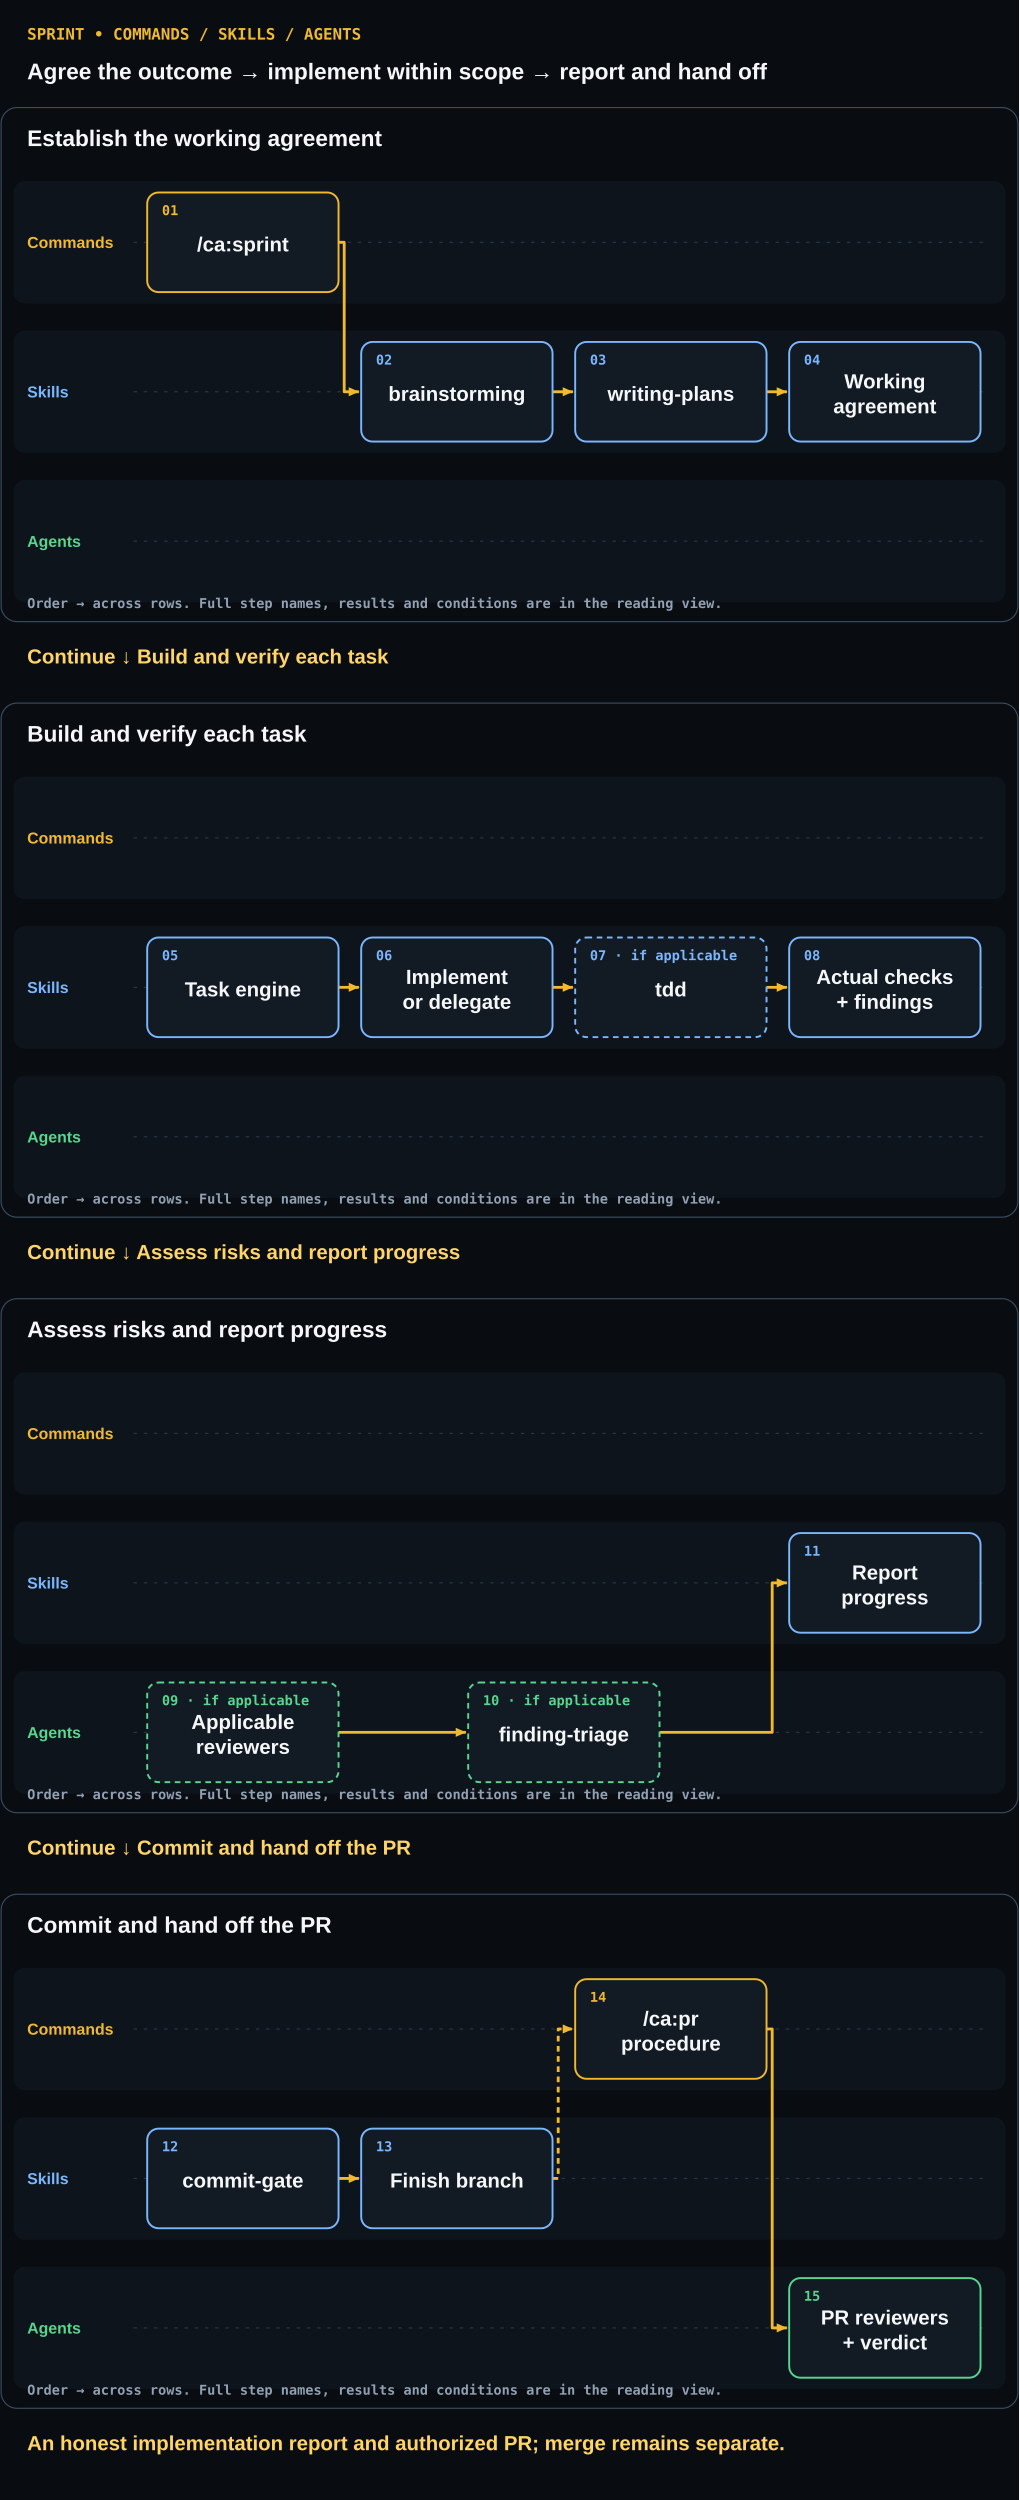
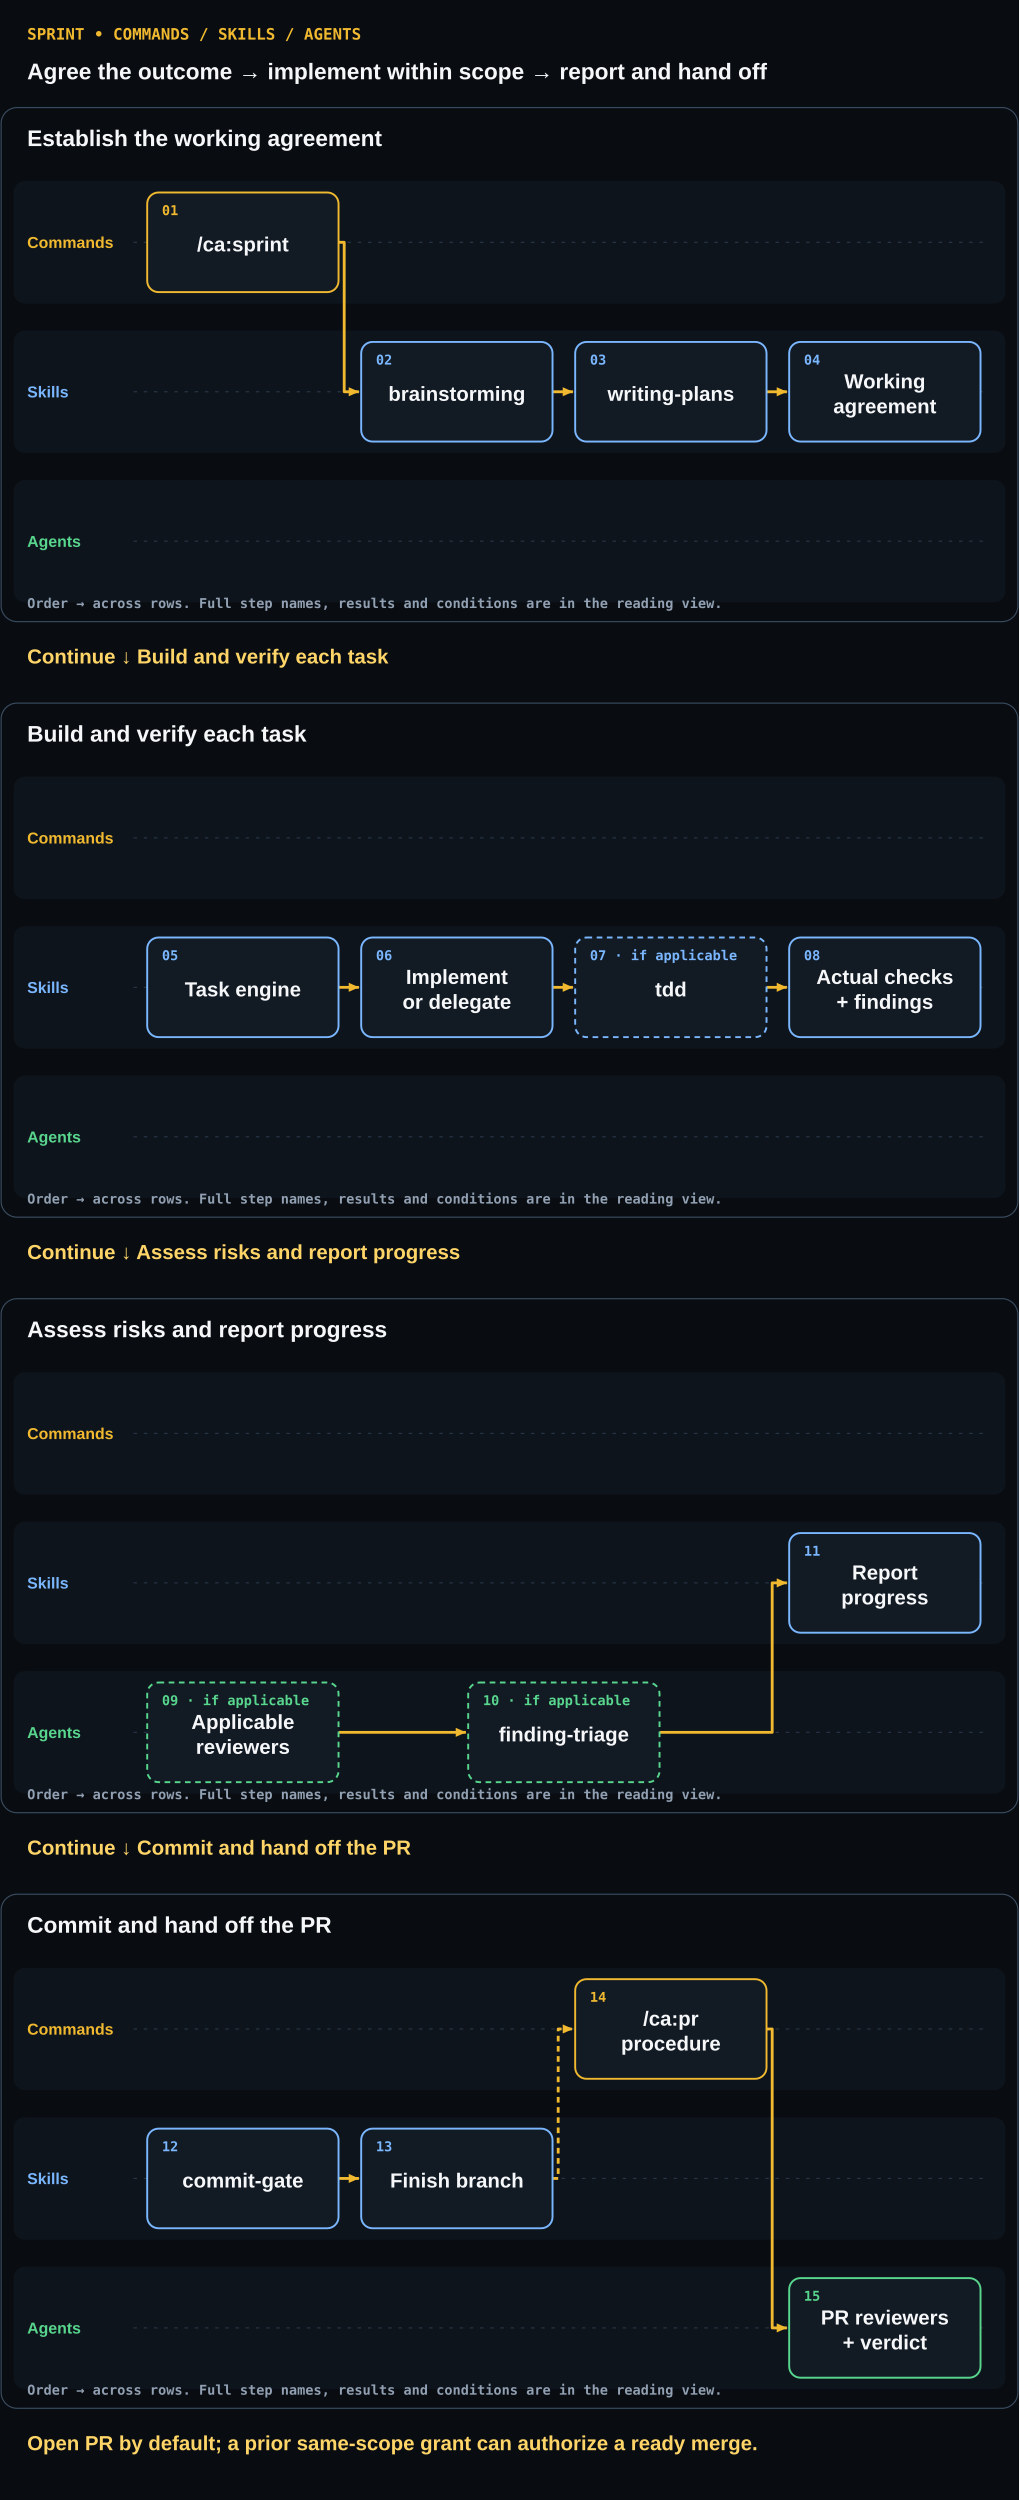
<svg xmlns="http://www.w3.org/2000/svg" viewBox="0 0 900 2208" role="img" data-diagram-system="ca-v2" data-execution-map="sprint">
  <rect width="900" height="2208" fill="#090d12" />
  <text x="24" y="35" font-family="JetBrains Mono Variable, Consolas, Cascadia Mono, monospace" font-size="14" font-weight="600" fill="#f0b92f" text-anchor="start" data-max-width="852">SPRINT • COMMANDS / SKILLS / AGENTS</text>
  <text x="24" y="70" font-family="Manrope Variable, Segoe UI, Arial, sans-serif" font-size="20" font-weight="650" fill="#f6f7f9" text-anchor="start" data-max-width="852">Agree the outcome → implement within scope → report and hand off</text>
  <svg x="0" y="94" width="900" height="456" viewBox="0 0 900 456" role="img" data-diagram-system="ca-v2" data-execution-chapter="review-pair">
    <defs>
      <marker id="asset-sprint-review-pair-arrow" markerUnits="userSpaceOnUse" viewBox="0 0 9 8" markerWidth="9" markerHeight="8" refX="9" refY="4" orient="auto">
        <path d="M0 0L9 4L0 8Z" fill="#f0b92f" />
      </marker>
    </defs>
    <rect x="1" y="1" width="898" height="454" rx="14" fill="#090d12" stroke="#3a4c60" />
    <text x="24" y="35" font-family="Manrope Variable, Segoe UI, Arial, sans-serif" font-size="20" font-weight="650" fill="#f6f7f9" text-anchor="start" data-max-width="760">Establish the working agreement</text>
    <rect x="12" y="66" width="876" height="108" rx="10" fill="#0e141c" />
    <path d="M118 120H874" fill="none" stroke="#273647" stroke-dasharray="3 6" />
    <text x="24" y="125" font-family="Manrope Variable, Segoe UI, Arial, sans-serif" font-size="14" font-weight="650" fill="#f0b92f" text-anchor="start" data-max-width="91">Commands</text>
    <rect x="12" y="198" width="876" height="108" rx="10" fill="#0e141c" />
    <path d="M118 252H874" fill="none" stroke="#273647" stroke-dasharray="3 6" />
    <text x="24" y="257" font-family="Manrope Variable, Segoe UI, Arial, sans-serif" font-size="14" font-weight="650" fill="#7ab7ff" text-anchor="start" data-max-width="91">Skills</text>
    <rect x="12" y="330" width="876" height="108" rx="10" fill="#0e141c" />
    <path d="M118 384H874" fill="none" stroke="#273647" stroke-dasharray="3 6" />
    <text x="24" y="389" font-family="Manrope Variable, Segoe UI, Arial, sans-serif" font-size="14" font-weight="650" fill="#58d68d" text-anchor="start" data-max-width="91">Agents</text>
    <path data-map-edge="sprint-entry:sprint-spec" data-relation="sequence" d="M299 120H304V252H317" fill="none" stroke="#f0b92f" stroke-width="2.5" stroke-linejoin="round" marker-end="url(#asset-sprint-review-pair-arrow)" />
    <path data-map-edge="sprint-spec:sprint-plan" data-relation="sequence" d="M488 252H493V252H506" fill="none" stroke="#f0b92f" stroke-width="2.5" stroke-linejoin="round" marker-end="url(#asset-sprint-review-pair-arrow)" />
    <path data-map-edge="sprint-plan:sprint-approve" data-relation="return" d="M677 252H682V252H695" fill="none" stroke="#f0b92f" stroke-width="2.5" stroke-linejoin="round" marker-end="url(#asset-sprint-review-pair-arrow)" />
    <g data-map-node="sprint-entry" data-role="command">
      <rect x="130" y="76" width="169" height="88" rx="10" fill="#121a24" stroke="#f0b92f" stroke-width="1.7" />
      <text x="143" y="96" font-family="JetBrains Mono Variable, Consolas, Cascadia Mono, monospace" font-size="12" font-weight="600" fill="#f0b92f" text-anchor="start" data-max-width="147" data-label-kind="annotation">01</text>
      <text x="214.5" y="128" font-family="Manrope Variable, Segoe UI, Arial, sans-serif" font-size="18" font-weight="650" fill="#f6f7f9" text-anchor="middle" data-max-width="153">/ca:sprint</text>
    </g>
    <g data-map-node="sprint-spec" data-role="skill">
      <rect x="319" y="208" width="169" height="88" rx="10" fill="#121a24" stroke="#7ab7ff" stroke-width="1.7" />
      <text x="332" y="228" font-family="JetBrains Mono Variable, Consolas, Cascadia Mono, monospace" font-size="12" font-weight="600" fill="#7ab7ff" text-anchor="start" data-max-width="147" data-label-kind="annotation">02</text>
      <text x="403.5" y="260" font-family="Manrope Variable, Segoe UI, Arial, sans-serif" font-size="18" font-weight="650" fill="#f6f7f9" text-anchor="middle" data-max-width="153">brainstorming</text>
    </g>
    <g data-map-node="sprint-plan" data-role="skill">
      <rect x="508" y="208" width="169" height="88" rx="10" fill="#121a24" stroke="#7ab7ff" stroke-width="1.7" />
      <text x="521" y="228" font-family="JetBrains Mono Variable, Consolas, Cascadia Mono, monospace" font-size="12" font-weight="600" fill="#7ab7ff" text-anchor="start" data-max-width="147" data-label-kind="annotation">03</text>
      <text x="592.5" y="260" font-family="Manrope Variable, Segoe UI, Arial, sans-serif" font-size="18" font-weight="650" fill="#f6f7f9" text-anchor="middle" data-max-width="153">writing-plans</text>
    </g>
    <g data-map-node="sprint-approve" data-role="skill">
      <rect x="697" y="208" width="169" height="88" rx="10" fill="#121a24" stroke="#7ab7ff" stroke-width="1.7" />
      <text x="710" y="228" font-family="JetBrains Mono Variable, Consolas, Cascadia Mono, monospace" font-size="12" font-weight="600" fill="#7ab7ff" text-anchor="start" data-max-width="147" data-label-kind="annotation">04</text>
      <text x="781.5" y="249" font-family="Manrope Variable, Segoe UI, Arial, sans-serif" font-size="18" font-weight="650" fill="#f6f7f9" text-anchor="middle" data-max-width="153">Working</text>
      <text x="781.5" y="271" font-family="Manrope Variable, Segoe UI, Arial, sans-serif" font-size="18" font-weight="650" fill="#f6f7f9" text-anchor="middle" data-max-width="153">agreement</text>
    </g>
    <text x="24" y="443" font-family="JetBrains Mono Variable, Consolas, Cascadia Mono, monospace" font-size="12" font-weight="600" fill="#91a0b2" text-anchor="start" data-max-width="852" data-label-kind="annotation">Order → across rows. Full step names, results and conditions are in the reading view.</text>
  </svg>
  <text x="24" y="586" font-family="Manrope Variable, Segoe UI, Arial, sans-serif" font-size="18" font-weight="650" fill="#ffd568" text-anchor="start" data-max-width="852">Continue ↓ Build and verify each task</text>
  <svg x="0" y="620" width="900" height="456" viewBox="0 0 900 456" role="img" data-diagram-system="ca-v2" data-execution-chapter="execute-tasks">
    <defs>
      <marker id="asset-sprint-execute-tasks-arrow" markerUnits="userSpaceOnUse" viewBox="0 0 9 8" markerWidth="9" markerHeight="8" refX="9" refY="4" orient="auto">
        <path d="M0 0L9 4L0 8Z" fill="#f0b92f" />
      </marker>
    </defs>
    <rect x="1" y="1" width="898" height="454" rx="14" fill="#090d12" stroke="#3a4c60" />
    <text x="24" y="35" font-family="Manrope Variable, Segoe UI, Arial, sans-serif" font-size="20" font-weight="650" fill="#f6f7f9" text-anchor="start" data-max-width="760">Build and verify each task</text>
    <rect x="12" y="66" width="876" height="108" rx="10" fill="#0e141c" />
    <path d="M118 120H874" fill="none" stroke="#273647" stroke-dasharray="3 6" />
    <text x="24" y="125" font-family="Manrope Variable, Segoe UI, Arial, sans-serif" font-size="14" font-weight="650" fill="#f0b92f" text-anchor="start" data-max-width="91">Commands</text>
    <rect x="12" y="198" width="876" height="108" rx="10" fill="#0e141c" />
    <path d="M118 252H874" fill="none" stroke="#273647" stroke-dasharray="3 6" />
    <text x="24" y="257" font-family="Manrope Variable, Segoe UI, Arial, sans-serif" font-size="14" font-weight="650" fill="#7ab7ff" text-anchor="start" data-max-width="91">Skills</text>
    <rect x="12" y="330" width="876" height="108" rx="10" fill="#0e141c" />
    <path d="M118 384H874" fill="none" stroke="#273647" stroke-dasharray="3 6" />
    <text x="24" y="389" font-family="Manrope Variable, Segoe UI, Arial, sans-serif" font-size="14" font-weight="650" fill="#58d68d" text-anchor="start" data-max-width="91">Agents</text>
    <path data-map-edge="sprint-engine:sprint-author" data-relation="sequence" d="M299 252H304V252H317" fill="none" stroke="#f0b92f" stroke-width="2.5" stroke-linejoin="round" marker-end="url(#asset-sprint-execute-tasks-arrow)" />
    <path data-map-edge="sprint-author:sprint-tdd" data-relation="sequence" d="M488 252H493V252H506" fill="none" stroke="#f0b92f" stroke-width="2.5" stroke-linejoin="round" marker-end="url(#asset-sprint-execute-tasks-arrow)" />
    <path data-map-edge="sprint-tdd:sprint-proof" data-relation="return" d="M677 252H682V252H695" fill="none" stroke="#f0b92f" stroke-width="2.5" stroke-linejoin="round" marker-end="url(#asset-sprint-execute-tasks-arrow)" />
    <g data-map-node="sprint-engine" data-role="skill">
      <rect x="130" y="208" width="169" height="88" rx="10" fill="#121a24" stroke="#7ab7ff" stroke-width="1.7" />
      <text x="143" y="228" font-family="JetBrains Mono Variable, Consolas, Cascadia Mono, monospace" font-size="12" font-weight="600" fill="#7ab7ff" text-anchor="start" data-max-width="147" data-label-kind="annotation">05</text>
      <text x="214.5" y="260" font-family="Manrope Variable, Segoe UI, Arial, sans-serif" font-size="18" font-weight="650" fill="#f6f7f9" text-anchor="middle" data-max-width="153">Task engine</text>
    </g>
    <g data-map-node="sprint-author" data-role="skill">
      <rect x="319" y="208" width="169" height="88" rx="10" fill="#121a24" stroke="#7ab7ff" stroke-width="1.7" />
      <text x="332" y="228" font-family="JetBrains Mono Variable, Consolas, Cascadia Mono, monospace" font-size="12" font-weight="600" fill="#7ab7ff" text-anchor="start" data-max-width="147" data-label-kind="annotation">06</text>
      <text x="403.5" y="249" font-family="Manrope Variable, Segoe UI, Arial, sans-serif" font-size="18" font-weight="650" fill="#f6f7f9" text-anchor="middle" data-max-width="153">Implement</text>
      <text x="403.5" y="271" font-family="Manrope Variable, Segoe UI, Arial, sans-serif" font-size="18" font-weight="650" fill="#f6f7f9" text-anchor="middle" data-max-width="153">or delegate</text>
    </g>
    <g data-map-node="sprint-tdd" data-role="skill">
      <rect x="508" y="208" width="169" height="88" rx="10" fill="#121a24" stroke="#7ab7ff" stroke-width="1.7" stroke-dasharray="5 4" />
      <text x="521" y="228" font-family="JetBrains Mono Variable, Consolas, Cascadia Mono, monospace" font-size="12" font-weight="600" fill="#7ab7ff" text-anchor="start" data-max-width="147" data-label-kind="annotation">07 · if applicable</text>
      <text x="592.5" y="260" font-family="Manrope Variable, Segoe UI, Arial, sans-serif" font-size="18" font-weight="650" fill="#f6f7f9" text-anchor="middle" data-max-width="153">tdd</text>
    </g>
    <g data-map-node="sprint-proof" data-role="skill">
      <rect x="697" y="208" width="169" height="88" rx="10" fill="#121a24" stroke="#7ab7ff" stroke-width="1.7" />
      <text x="710" y="228" font-family="JetBrains Mono Variable, Consolas, Cascadia Mono, monospace" font-size="12" font-weight="600" fill="#7ab7ff" text-anchor="start" data-max-width="147" data-label-kind="annotation">08</text>
      <text x="781.5" y="249" font-family="Manrope Variable, Segoe UI, Arial, sans-serif" font-size="18" font-weight="650" fill="#f6f7f9" text-anchor="middle" data-max-width="153">Actual checks</text>
      <text x="781.5" y="271" font-family="Manrope Variable, Segoe UI, Arial, sans-serif" font-size="18" font-weight="650" fill="#f6f7f9" text-anchor="middle" data-max-width="153">+ findings</text>
    </g>
    <text x="24" y="443" font-family="JetBrains Mono Variable, Consolas, Cascadia Mono, monospace" font-size="12" font-weight="600" fill="#91a0b2" text-anchor="start" data-max-width="852" data-label-kind="annotation">Order → across rows. Full step names, results and conditions are in the reading view.</text>
  </svg>
  <text x="24" y="1112" font-family="Manrope Variable, Segoe UI, Arial, sans-serif" font-size="18" font-weight="650" fill="#ffd568" text-anchor="start" data-max-width="852">Continue ↓ Assess risks and report progress</text>
  <svg x="0" y="1146" width="900" height="456" viewBox="0 0 900 456" role="img" data-diagram-system="ca-v2" data-execution-chapter="accept-scope">
    <defs>
      <marker id="asset-sprint-accept-scope-arrow" markerUnits="userSpaceOnUse" viewBox="0 0 9 8" markerWidth="9" markerHeight="8" refX="9" refY="4" orient="auto">
        <path d="M0 0L9 4L0 8Z" fill="#f0b92f" />
      </marker>
    </defs>
    <rect x="1" y="1" width="898" height="454" rx="14" fill="#090d12" stroke="#3a4c60" />
    <text x="24" y="35" font-family="Manrope Variable, Segoe UI, Arial, sans-serif" font-size="20" font-weight="650" fill="#f6f7f9" text-anchor="start" data-max-width="760">Assess risks and report progress</text>
    <rect x="12" y="66" width="876" height="108" rx="10" fill="#0e141c" />
    <path d="M118 120H874" fill="none" stroke="#273647" stroke-dasharray="3 6" />
    <text x="24" y="125" font-family="Manrope Variable, Segoe UI, Arial, sans-serif" font-size="14" font-weight="650" fill="#f0b92f" text-anchor="start" data-max-width="91">Commands</text>
    <rect x="12" y="198" width="876" height="108" rx="10" fill="#0e141c" />
    <path d="M118 252H874" fill="none" stroke="#273647" stroke-dasharray="3 6" />
    <text x="24" y="257" font-family="Manrope Variable, Segoe UI, Arial, sans-serif" font-size="14" font-weight="650" fill="#7ab7ff" text-anchor="start" data-max-width="91">Skills</text>
    <rect x="12" y="330" width="876" height="108" rx="10" fill="#0e141c" />
    <path d="M118 384H874" fill="none" stroke="#273647" stroke-dasharray="3 6" />
    <text x="24" y="389" font-family="Manrope Variable, Segoe UI, Arial, sans-serif" font-size="14" font-weight="650" fill="#58d68d" text-anchor="start" data-max-width="91">Agents</text>
    <path data-map-edge="sprint-quality:sprint-triage" data-relation="sequence" d="M299 384H398.5V384H411.5" fill="none" stroke="#f0b92f" stroke-width="2.5" stroke-linejoin="round" marker-end="url(#asset-sprint-accept-scope-arrow)" />
    <path data-map-edge="sprint-triage:sprint-accepted" data-relation="return" d="M582.5 384H682V252H695" fill="none" stroke="#f0b92f" stroke-width="2.5" stroke-linejoin="round" marker-end="url(#asset-sprint-accept-scope-arrow)" />
    <g data-map-node="sprint-quality" data-role="agent">
      <rect x="130" y="340" width="169" height="88" rx="10" fill="#121a24" stroke="#58d68d" stroke-width="1.7" stroke-dasharray="5 4" />
      <text x="143" y="360" font-family="JetBrains Mono Variable, Consolas, Cascadia Mono, monospace" font-size="12" font-weight="600" fill="#58d68d" text-anchor="start" data-max-width="147" data-label-kind="annotation">09 · if applicable</text>
      <text x="214.5" y="381" font-family="Manrope Variable, Segoe UI, Arial, sans-serif" font-size="18" font-weight="650" fill="#f6f7f9" text-anchor="middle" data-max-width="153">Applicable</text>
      <text x="214.5" y="403" font-family="Manrope Variable, Segoe UI, Arial, sans-serif" font-size="18" font-weight="650" fill="#f6f7f9" text-anchor="middle" data-max-width="153">reviewers</text>
    </g>
    <g data-map-node="sprint-triage" data-role="agent">
      <rect x="413.5" y="340" width="169" height="88" rx="10" fill="#121a24" stroke="#58d68d" stroke-width="1.7" stroke-dasharray="5 4" />
      <text x="426.5" y="360" font-family="JetBrains Mono Variable, Consolas, Cascadia Mono, monospace" font-size="12" font-weight="600" fill="#58d68d" text-anchor="start" data-max-width="147" data-label-kind="annotation">10 · if applicable</text>
      <text x="498" y="392" font-family="Manrope Variable, Segoe UI, Arial, sans-serif" font-size="18" font-weight="650" fill="#f6f7f9" text-anchor="middle" data-max-width="153">finding-triage</text>
    </g>
    <g data-map-node="sprint-accepted" data-role="skill">
      <rect x="697" y="208" width="169" height="88" rx="10" fill="#121a24" stroke="#7ab7ff" stroke-width="1.7" />
      <text x="710" y="228" font-family="JetBrains Mono Variable, Consolas, Cascadia Mono, monospace" font-size="12" font-weight="600" fill="#7ab7ff" text-anchor="start" data-max-width="147" data-label-kind="annotation">11</text>
      <text x="781.5" y="249" font-family="Manrope Variable, Segoe UI, Arial, sans-serif" font-size="18" font-weight="650" fill="#f6f7f9" text-anchor="middle" data-max-width="153">Report</text>
      <text x="781.5" y="271" font-family="Manrope Variable, Segoe UI, Arial, sans-serif" font-size="18" font-weight="650" fill="#f6f7f9" text-anchor="middle" data-max-width="153">progress</text>
    </g>
    <text x="24" y="443" font-family="JetBrains Mono Variable, Consolas, Cascadia Mono, monospace" font-size="12" font-weight="600" fill="#91a0b2" text-anchor="start" data-max-width="852" data-label-kind="annotation">Order → across rows. Full step names, results and conditions are in the reading view.</text>
  </svg>
  <text x="24" y="1638" font-family="Manrope Variable, Segoe UI, Arial, sans-serif" font-size="18" font-weight="650" fill="#ffd568" text-anchor="start" data-max-width="852">Continue ↓ Commit and hand off the PR</text>
  <svg x="0" y="1672" width="900" height="456" viewBox="0 0 900 456" role="img" data-diagram-system="ca-v2" data-execution-chapter="handoff">
    <defs>
      <marker id="asset-sprint-handoff-arrow" markerUnits="userSpaceOnUse" viewBox="0 0 9 8" markerWidth="9" markerHeight="8" refX="9" refY="4" orient="auto">
        <path d="M0 0L9 4L0 8Z" fill="#f0b92f" />
      </marker>
    </defs>
    <rect x="1" y="1" width="898" height="454" rx="14" fill="#090d12" stroke="#3a4c60" />
    <text x="24" y="35" font-family="Manrope Variable, Segoe UI, Arial, sans-serif" font-size="20" font-weight="650" fill="#f6f7f9" text-anchor="start" data-max-width="760">Commit and hand off the PR</text>
    <rect x="12" y="66" width="876" height="108" rx="10" fill="#0e141c" />
    <path d="M118 120H874" fill="none" stroke="#273647" stroke-dasharray="3 6" />
    <text x="24" y="125" font-family="Manrope Variable, Segoe UI, Arial, sans-serif" font-size="14" font-weight="650" fill="#f0b92f" text-anchor="start" data-max-width="91">Commands</text>
    <rect x="12" y="198" width="876" height="108" rx="10" fill="#0e141c" />
    <path d="M118 252H874" fill="none" stroke="#273647" stroke-dasharray="3 6" />
    <text x="24" y="257" font-family="Manrope Variable, Segoe UI, Arial, sans-serif" font-size="14" font-weight="650" fill="#7ab7ff" text-anchor="start" data-max-width="91">Skills</text>
    <rect x="12" y="330" width="876" height="108" rx="10" fill="#0e141c" />
    <path d="M118 384H874" fill="none" stroke="#273647" stroke-dasharray="3 6" />
    <text x="24" y="389" font-family="Manrope Variable, Segoe UI, Arial, sans-serif" font-size="14" font-weight="650" fill="#58d68d" text-anchor="start" data-max-width="91">Agents</text>
    <path data-map-edge="sprint-commit:sprint-finish" data-relation="sequence" d="M299 252H304V252H317" fill="none" stroke="#f0b92f" stroke-width="2.5" stroke-linejoin="round" marker-end="url(#asset-sprint-handoff-arrow)" />
    <path data-map-edge="sprint-finish:sprint-pr" data-relation="reuse" d="M488 252H493V120H506" fill="none" stroke="#f0b92f" stroke-width="2.5" stroke-linejoin="round" stroke-dasharray="5 4" marker-end="url(#asset-sprint-handoff-arrow)" />
    <path data-map-edge="sprint-pr:sprint-pr-review" data-relation="dispatch" d="M677 120H682V384H695" fill="none" stroke="#f0b92f" stroke-width="2.5" stroke-linejoin="round" marker-end="url(#asset-sprint-handoff-arrow)" />
    <g data-map-node="sprint-commit" data-role="skill">
      <rect x="130" y="208" width="169" height="88" rx="10" fill="#121a24" stroke="#7ab7ff" stroke-width="1.7" />
      <text x="143" y="228" font-family="JetBrains Mono Variable, Consolas, Cascadia Mono, monospace" font-size="12" font-weight="600" fill="#7ab7ff" text-anchor="start" data-max-width="147" data-label-kind="annotation">12</text>
      <text x="214.5" y="260" font-family="Manrope Variable, Segoe UI, Arial, sans-serif" font-size="18" font-weight="650" fill="#f6f7f9" text-anchor="middle" data-max-width="153">commit-gate</text>
    </g>
    <g data-map-node="sprint-finish" data-role="skill">
      <rect x="319" y="208" width="169" height="88" rx="10" fill="#121a24" stroke="#7ab7ff" stroke-width="1.7" />
      <text x="332" y="228" font-family="JetBrains Mono Variable, Consolas, Cascadia Mono, monospace" font-size="12" font-weight="600" fill="#7ab7ff" text-anchor="start" data-max-width="147" data-label-kind="annotation">13</text>
      <text x="403.5" y="260" font-family="Manrope Variable, Segoe UI, Arial, sans-serif" font-size="18" font-weight="650" fill="#f6f7f9" text-anchor="middle" data-max-width="153">Finish branch</text>
    </g>
    <g data-map-node="sprint-pr" data-role="command">
      <rect x="508" y="76" width="169" height="88" rx="10" fill="#121a24" stroke="#f0b92f" stroke-width="1.7" />
      <text x="521" y="96" font-family="JetBrains Mono Variable, Consolas, Cascadia Mono, monospace" font-size="12" font-weight="600" fill="#f0b92f" text-anchor="start" data-max-width="147" data-label-kind="annotation">14</text>
      <text x="592.5" y="117" font-family="Manrope Variable, Segoe UI, Arial, sans-serif" font-size="18" font-weight="650" fill="#f6f7f9" text-anchor="middle" data-max-width="153">/ca:pr</text>
      <text x="592.5" y="139" font-family="Manrope Variable, Segoe UI, Arial, sans-serif" font-size="18" font-weight="650" fill="#f6f7f9" text-anchor="middle" data-max-width="153">procedure</text>
    </g>
    <g data-map-node="sprint-pr-review" data-role="agent">
      <rect x="697" y="340" width="169" height="88" rx="10" fill="#121a24" stroke="#58d68d" stroke-width="1.7" />
      <text x="710" y="360" font-family="JetBrains Mono Variable, Consolas, Cascadia Mono, monospace" font-size="12" font-weight="600" fill="#58d68d" text-anchor="start" data-max-width="147" data-label-kind="annotation">15</text>
      <text x="781.5" y="381" font-family="Manrope Variable, Segoe UI, Arial, sans-serif" font-size="18" font-weight="650" fill="#f6f7f9" text-anchor="middle" data-max-width="153">PR reviewers</text>
      <text x="781.5" y="403" font-family="Manrope Variable, Segoe UI, Arial, sans-serif" font-size="18" font-weight="650" fill="#f6f7f9" text-anchor="middle" data-max-width="153">+ verdict</text>
    </g>
    <text x="24" y="443" font-family="JetBrains Mono Variable, Consolas, Cascadia Mono, monospace" font-size="12" font-weight="600" fill="#91a0b2" text-anchor="start" data-max-width="852" data-label-kind="annotation">Order → across rows. Full step names, results and conditions are in the reading view.</text>
  </svg>
-   <text x="24" y="2164" font-family="Manrope Variable, Segoe UI, Arial, sans-serif" font-size="18" font-weight="650" fill="#ffd568" text-anchor="start" data-max-width="852">An honest implementation report and authorized PR; merge remains separate.</text>
+   <text x="24" y="2164" font-family="Manrope Variable, Segoe UI, Arial, sans-serif" font-size="18" font-weight="650" fill="#ffd568" text-anchor="start" data-max-width="852">Open PR by default; a prior same-scope grant can authorize a ready merge.</text>
</svg>
